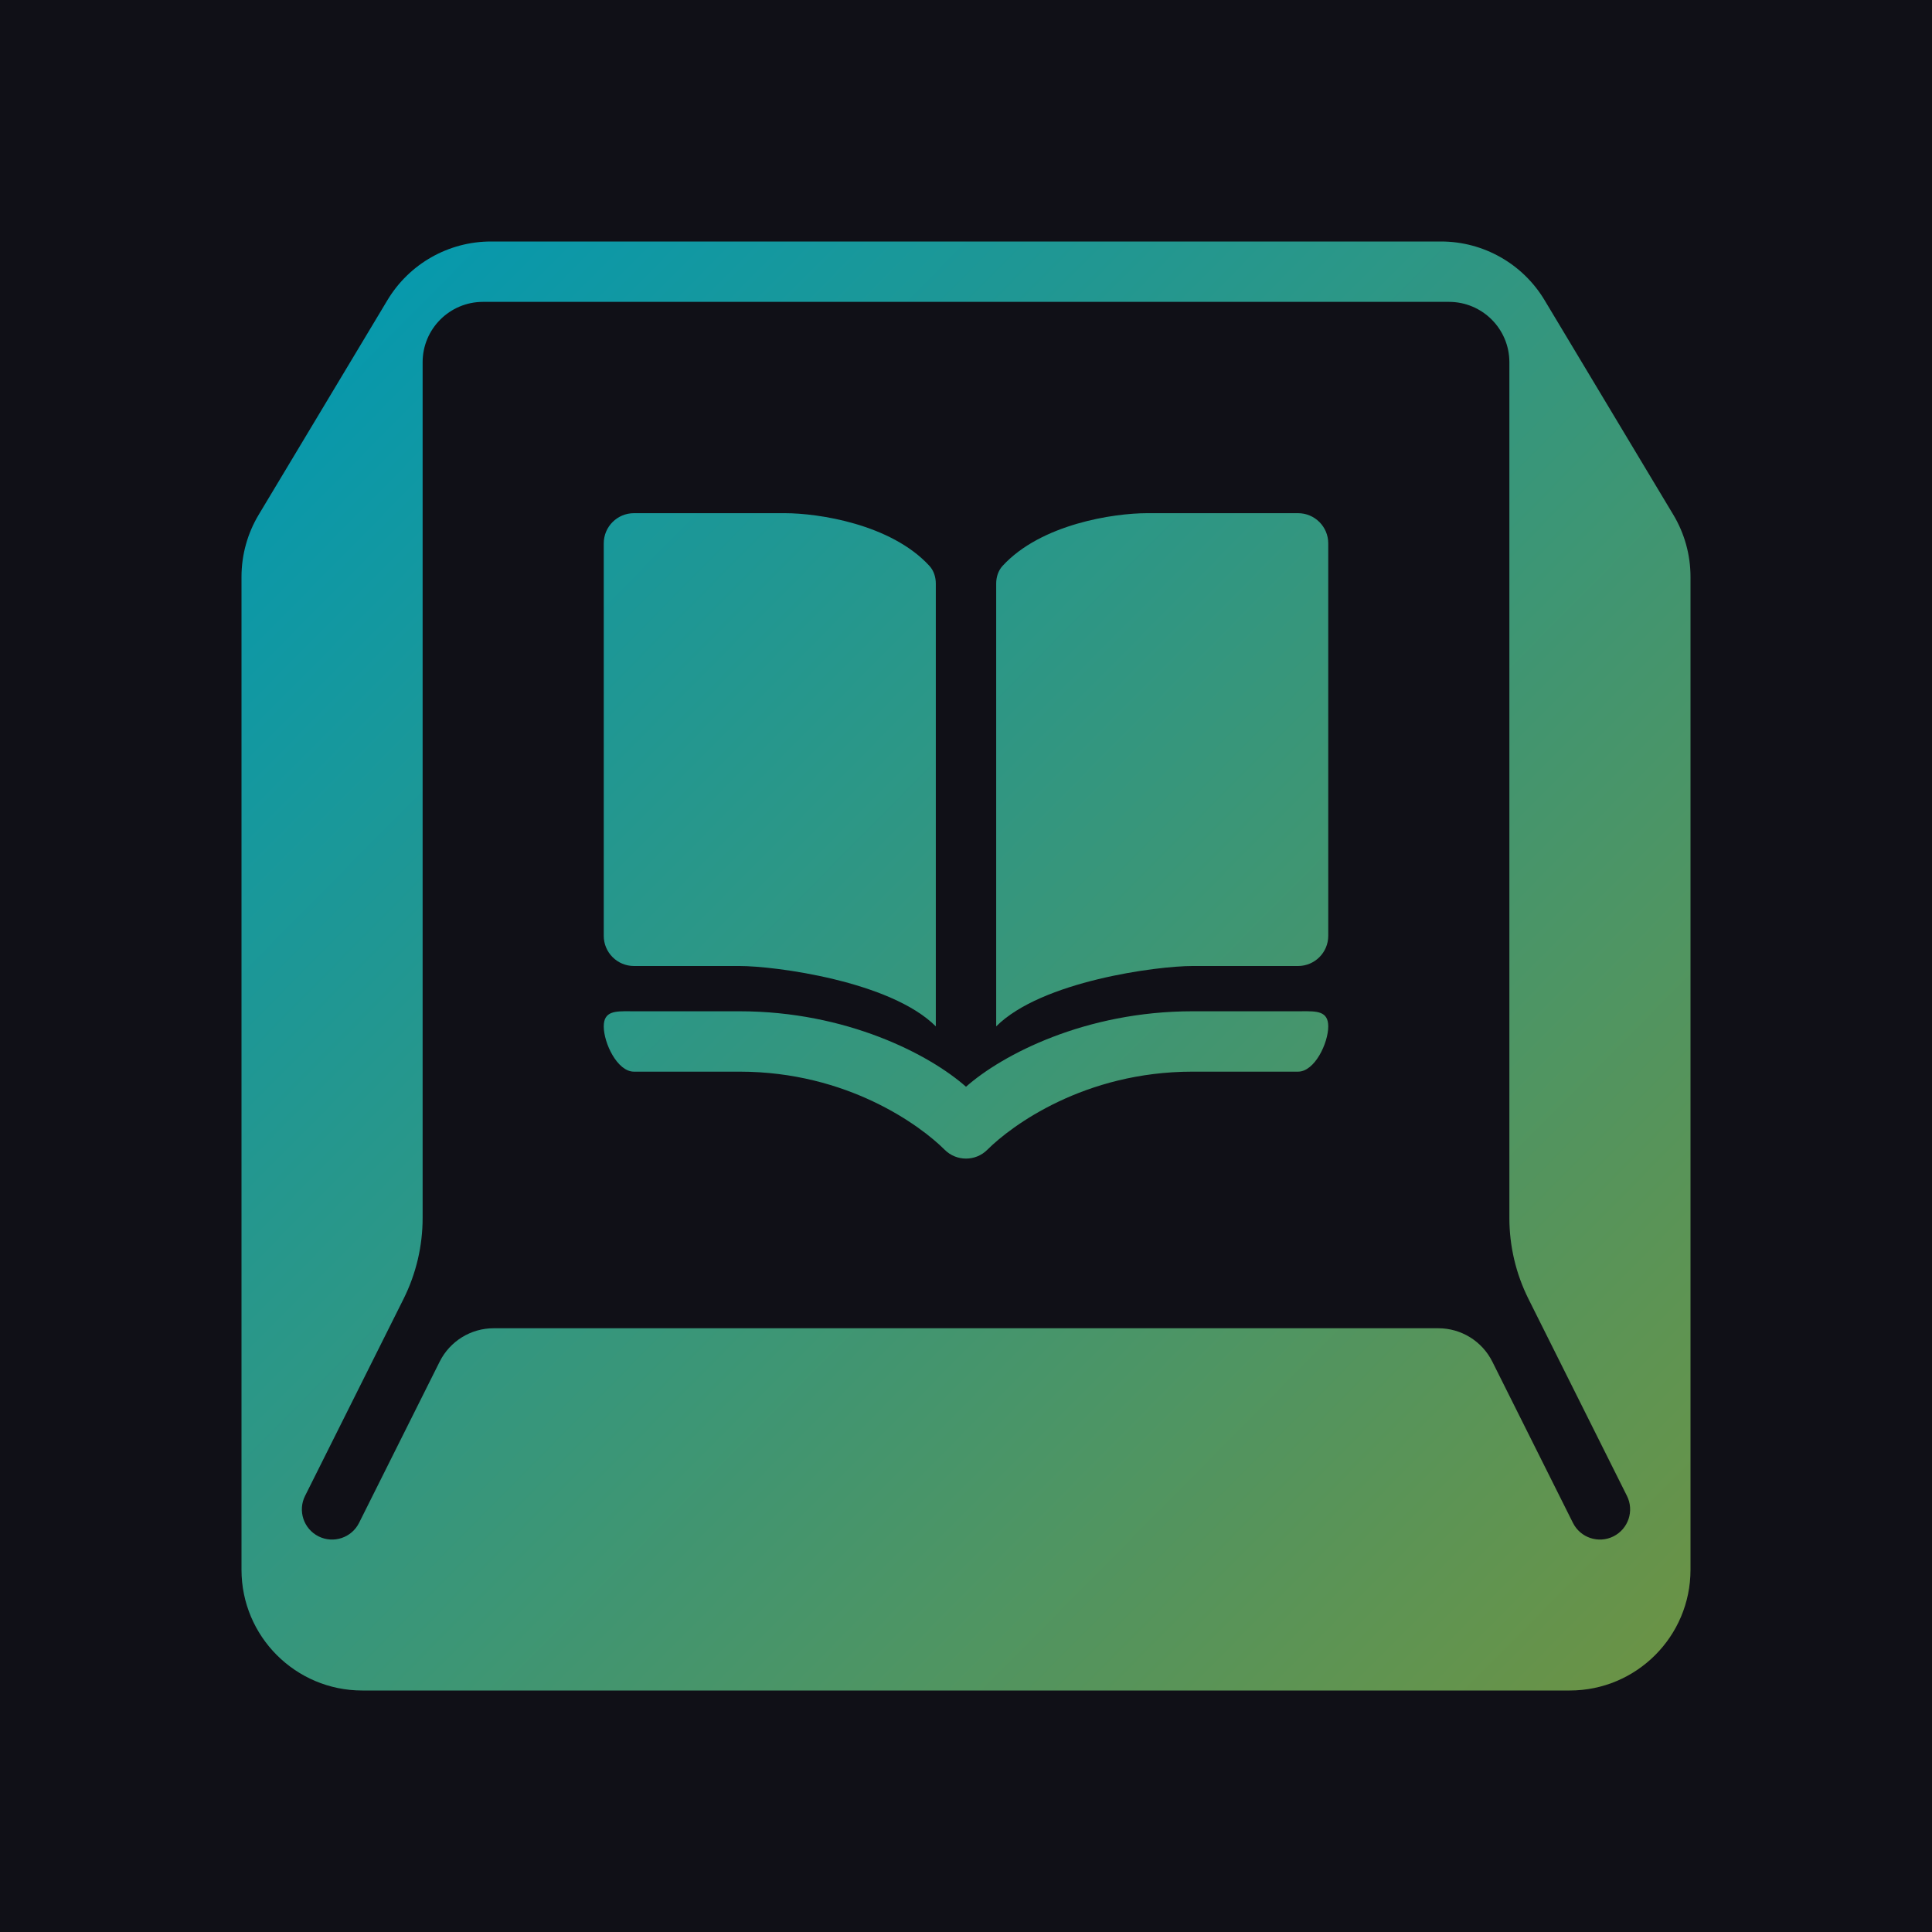
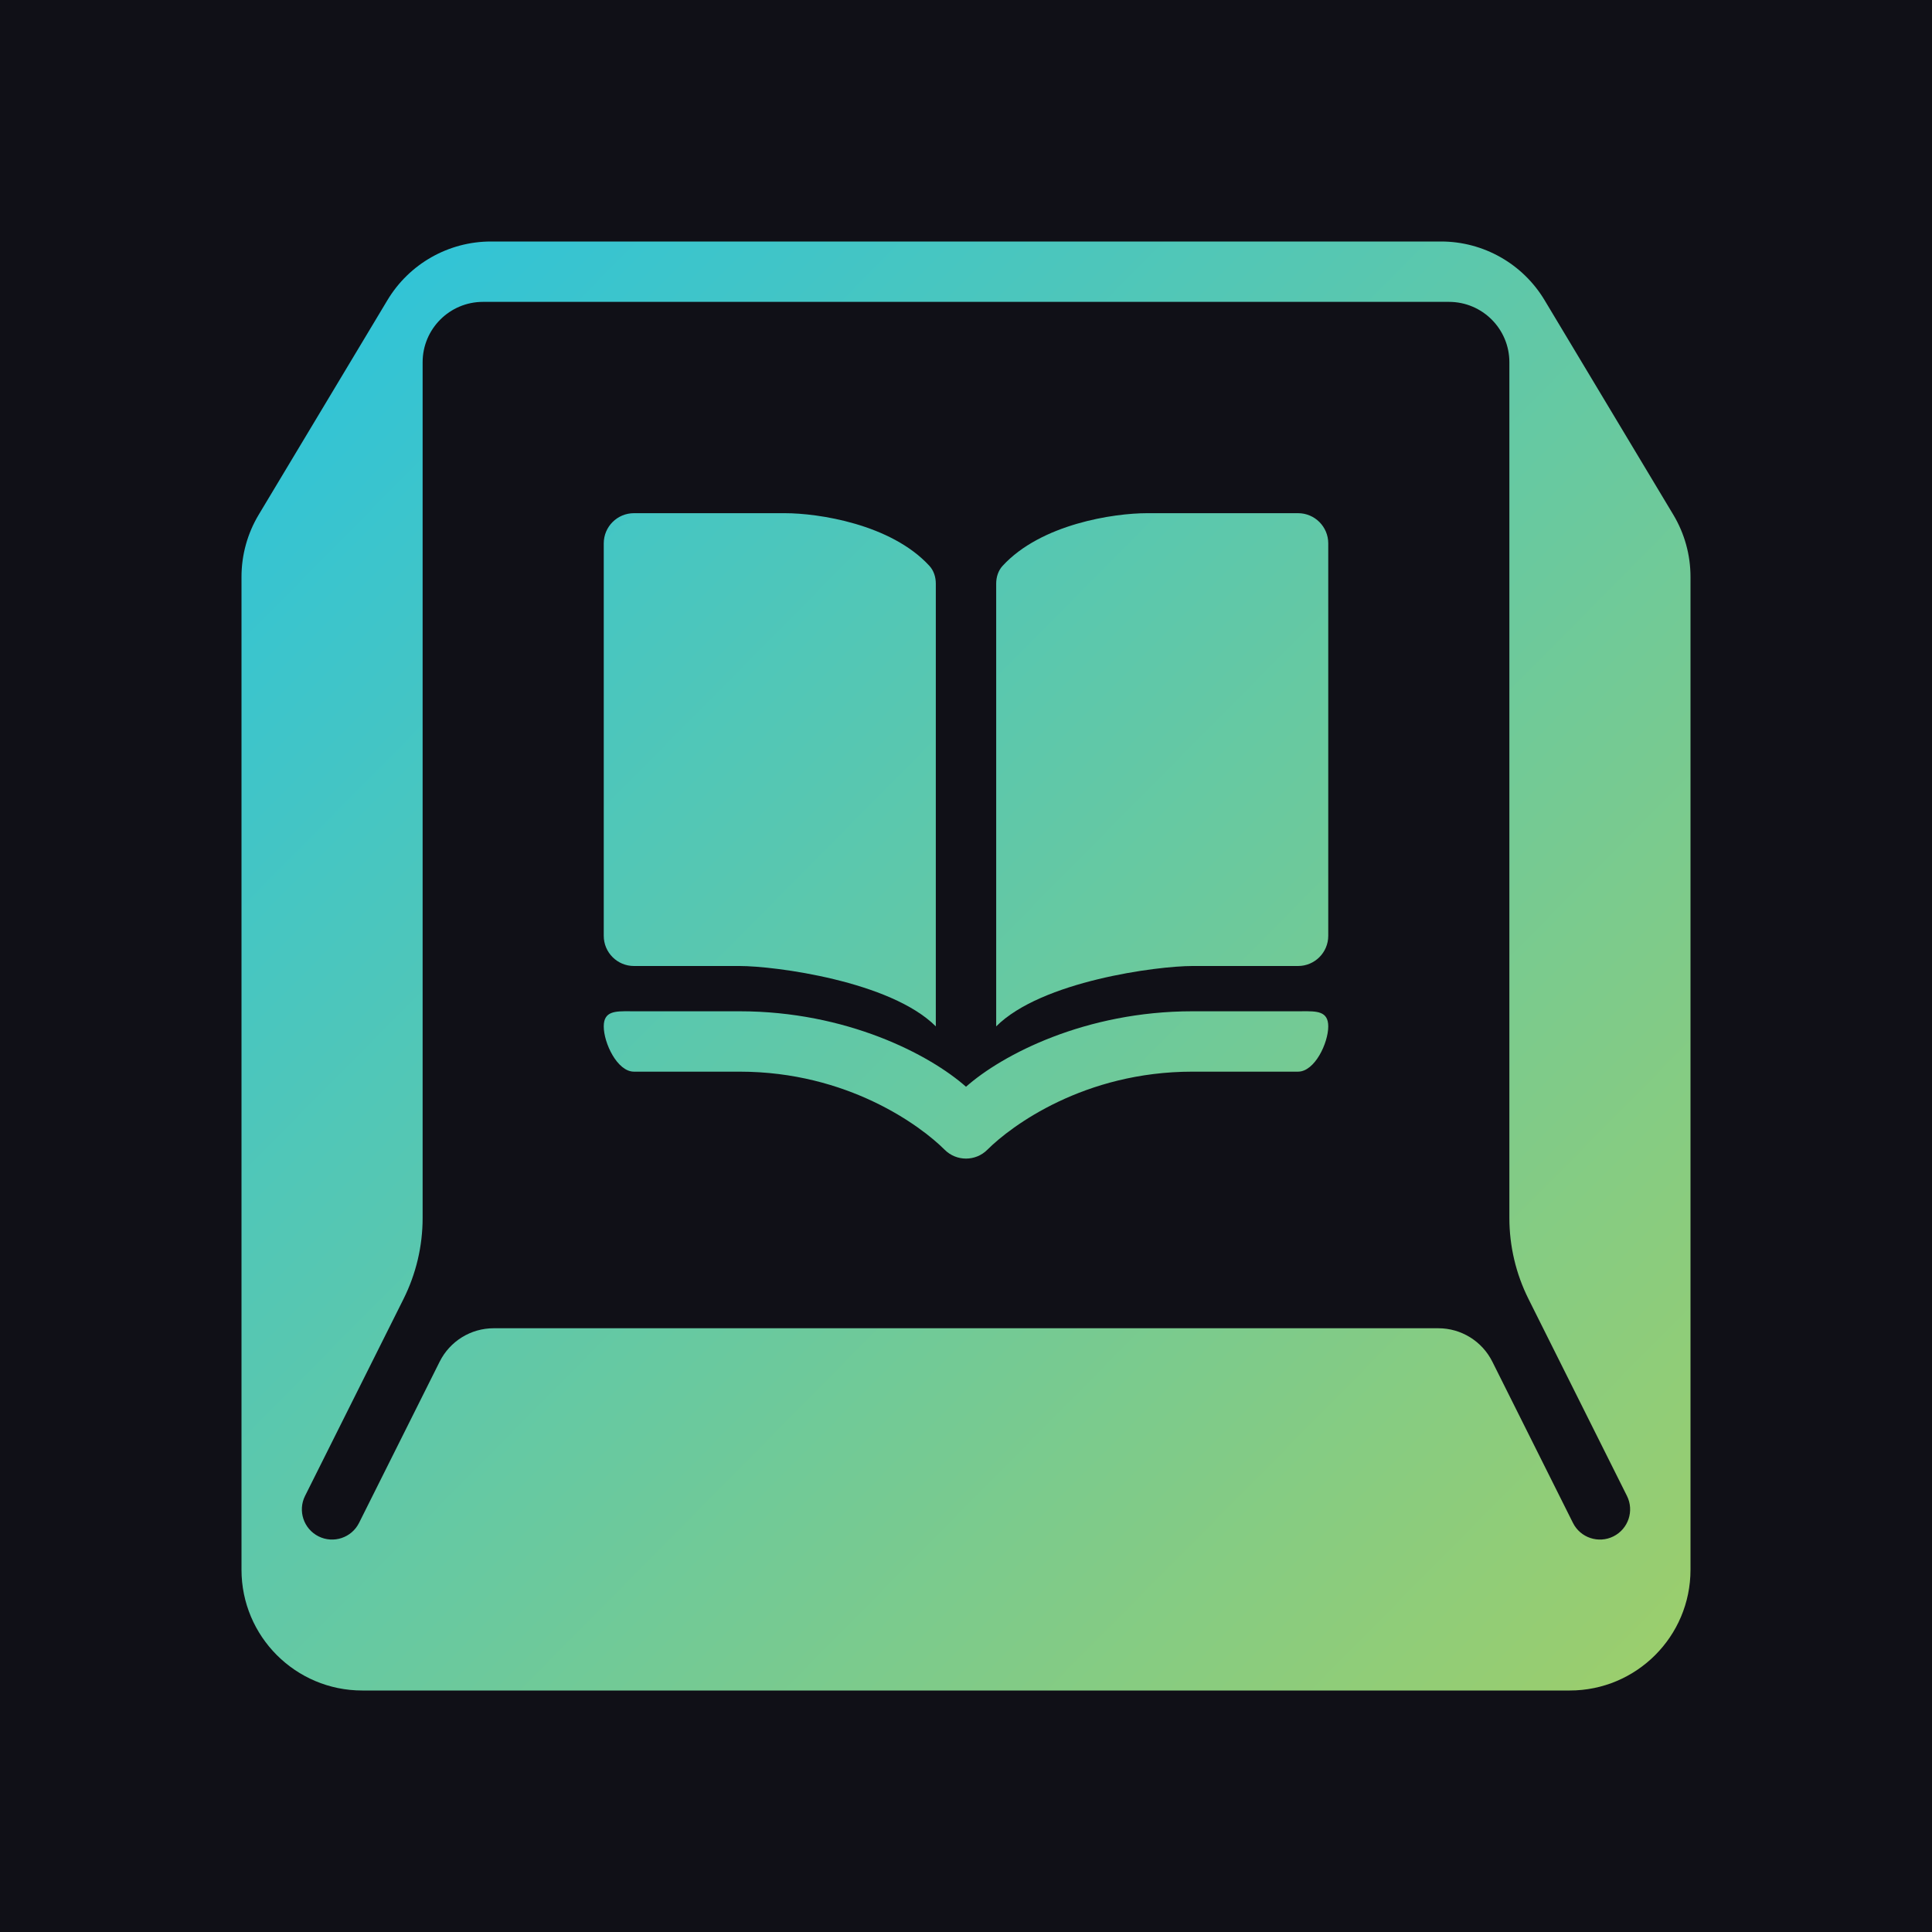
<svg xmlns="http://www.w3.org/2000/svg" width="1024" height="1024" fill="none">
  <path fill="#101017" d="M0 0h1024v1024H0z" />
  <path fill="url(#a)" d="M496 544V309.333c0-3.462-1.07-6.883-3.41-9.431C472.184 277.707 433.625 272 416 272h-80c-8.836 0-16 7.163-16 16v208c0 8.837 7.164 16 16 16h56c18.664 0 80 8 104 32Z" />
  <path fill="url(#b)" d="M528 544V309.333c0-3.462 1.07-6.883 3.41-9.431C551.816 277.707 590.375 272 608 272h80c8.836 0 16 7.163 16 16v208c0 8.837-7.164 16-16 16h-56c-18.664 0-80 8-104 32Z" />
  <path fill="url(#c)" d="M320 544c0-8.119 6.047-8.072 13.883-8.012L336 536h56c56.629 0 100.68 22.902 120 40 19.32-17.098 63.371-40 120-40h56l1.25-.006.867-.006c7.836-.06 13.883-.107 13.883 8.012 0 8.837-7.164 24-16 24h-56c-57.375 0-96.094 28.796-108.688 41.391-6.246 6.248-16.378 6.248-22.624 0C488.094 596.796 449.375 568 392 568h-56c-8.836 0-16-15.163-16-24Z" />
  <path fill="url(#d)" fill-rule="evenodd" d="M832 896c35.348 0 64-28.653 64-64V305.727c0-11.6-3.152-22.981-9.121-32.928l-68.234-113.727A64.001 64.001 0 0 0 763.766 128H260.234a63.994 63.994 0 0 0-54.875 31.072l-68.238 113.727A63.992 63.992 0 0 0 128 305.727V832c0 35.347 28.656 64 64 64h640ZM224 192c0-17.673 14.328-32 32-32h512c17.672 0 32 14.327 32 32v453.558a95.958 95.958 0 0 0 10.137 42.931l52.175 104.356c3.95 7.903.747 17.514-7.156 21.466-7.906 3.952-17.515.748-21.468-7.156l-42.735-85.466A32 32 0 0 0 762.332 704H261.664a31.994 31.994 0 0 0-28.617 17.689l-42.735 85.466c-3.953 7.904-13.562 11.108-21.468 7.156-7.903-3.952-11.106-13.563-7.156-21.466l52.179-104.352A96.007 96.007 0 0 0 224 645.562V192Z" clip-rule="evenodd" />
  <defs>
    <linearGradient id="a" x1="128" x2="904" y1="128" y2="896" gradientUnits="userSpaceOnUse">
-       <stop stop-color="#0099B4" />
-       <stop offset="1" stop-color="#6D9343" />
+       <stop stop-color="#2AC3DE" />
+       <stop offset="1" stop-color="#9ECE6A" />
    </linearGradient>
    <linearGradient id="b" x1="128" x2="904" y1="128" y2="896" gradientUnits="userSpaceOnUse">
-       <stop stop-color="#0099B4" />
-       <stop offset="1" stop-color="#6D9343" />
+       <stop stop-color="#2AC3DE" />
+       <stop offset="1" stop-color="#9ECE6A" />
    </linearGradient>
    <linearGradient id="c" x1="128" x2="904" y1="128" y2="896" gradientUnits="userSpaceOnUse">
-       <stop stop-color="#0099B4" />
-       <stop offset="1" stop-color="#6D9343" />
+       <stop stop-color="#2AC3DE" />
+       <stop offset="1" stop-color="#9ECE6A" />
    </linearGradient>
    <linearGradient id="d" x1="128" x2="904" y1="128" y2="896" gradientUnits="userSpaceOnUse">
-       <stop stop-color="#0099B4" />
-       <stop offset="1" stop-color="#6D9343" />
+       <stop stop-color="#2AC3DE" />
+       <stop offset="1" stop-color="#9ECE6A" />
    </linearGradient>
  </defs>
</svg>
